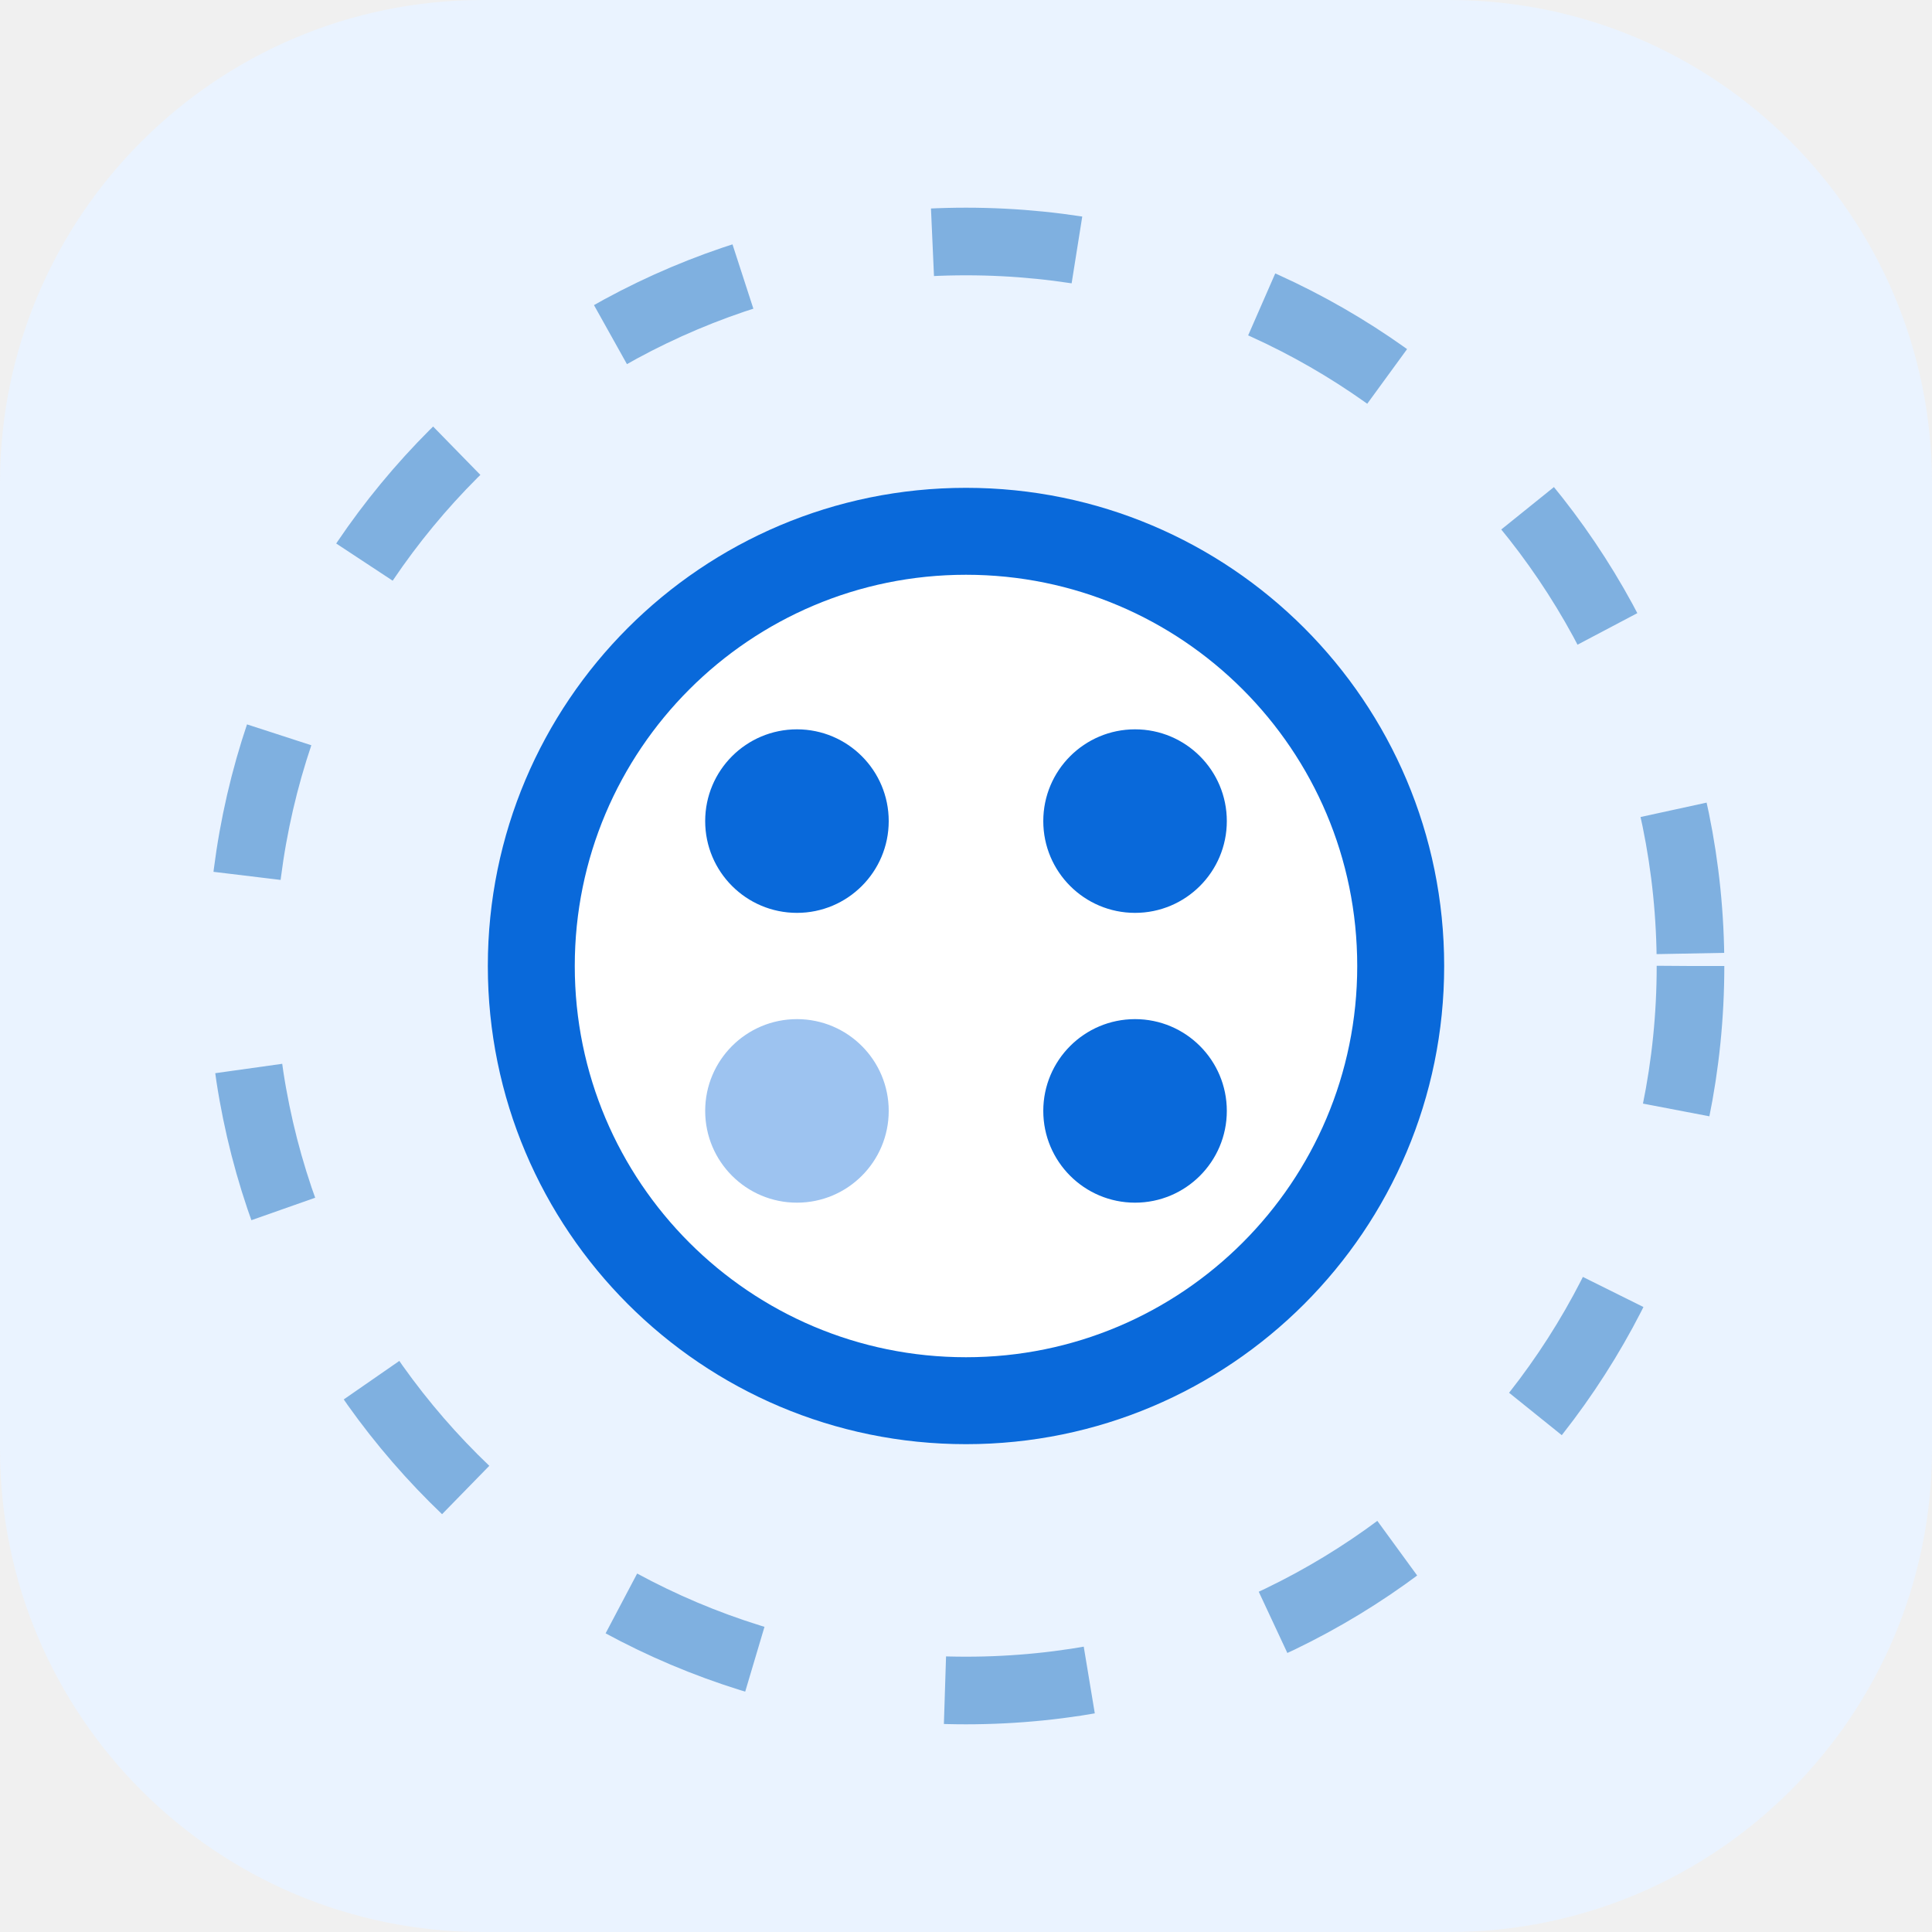
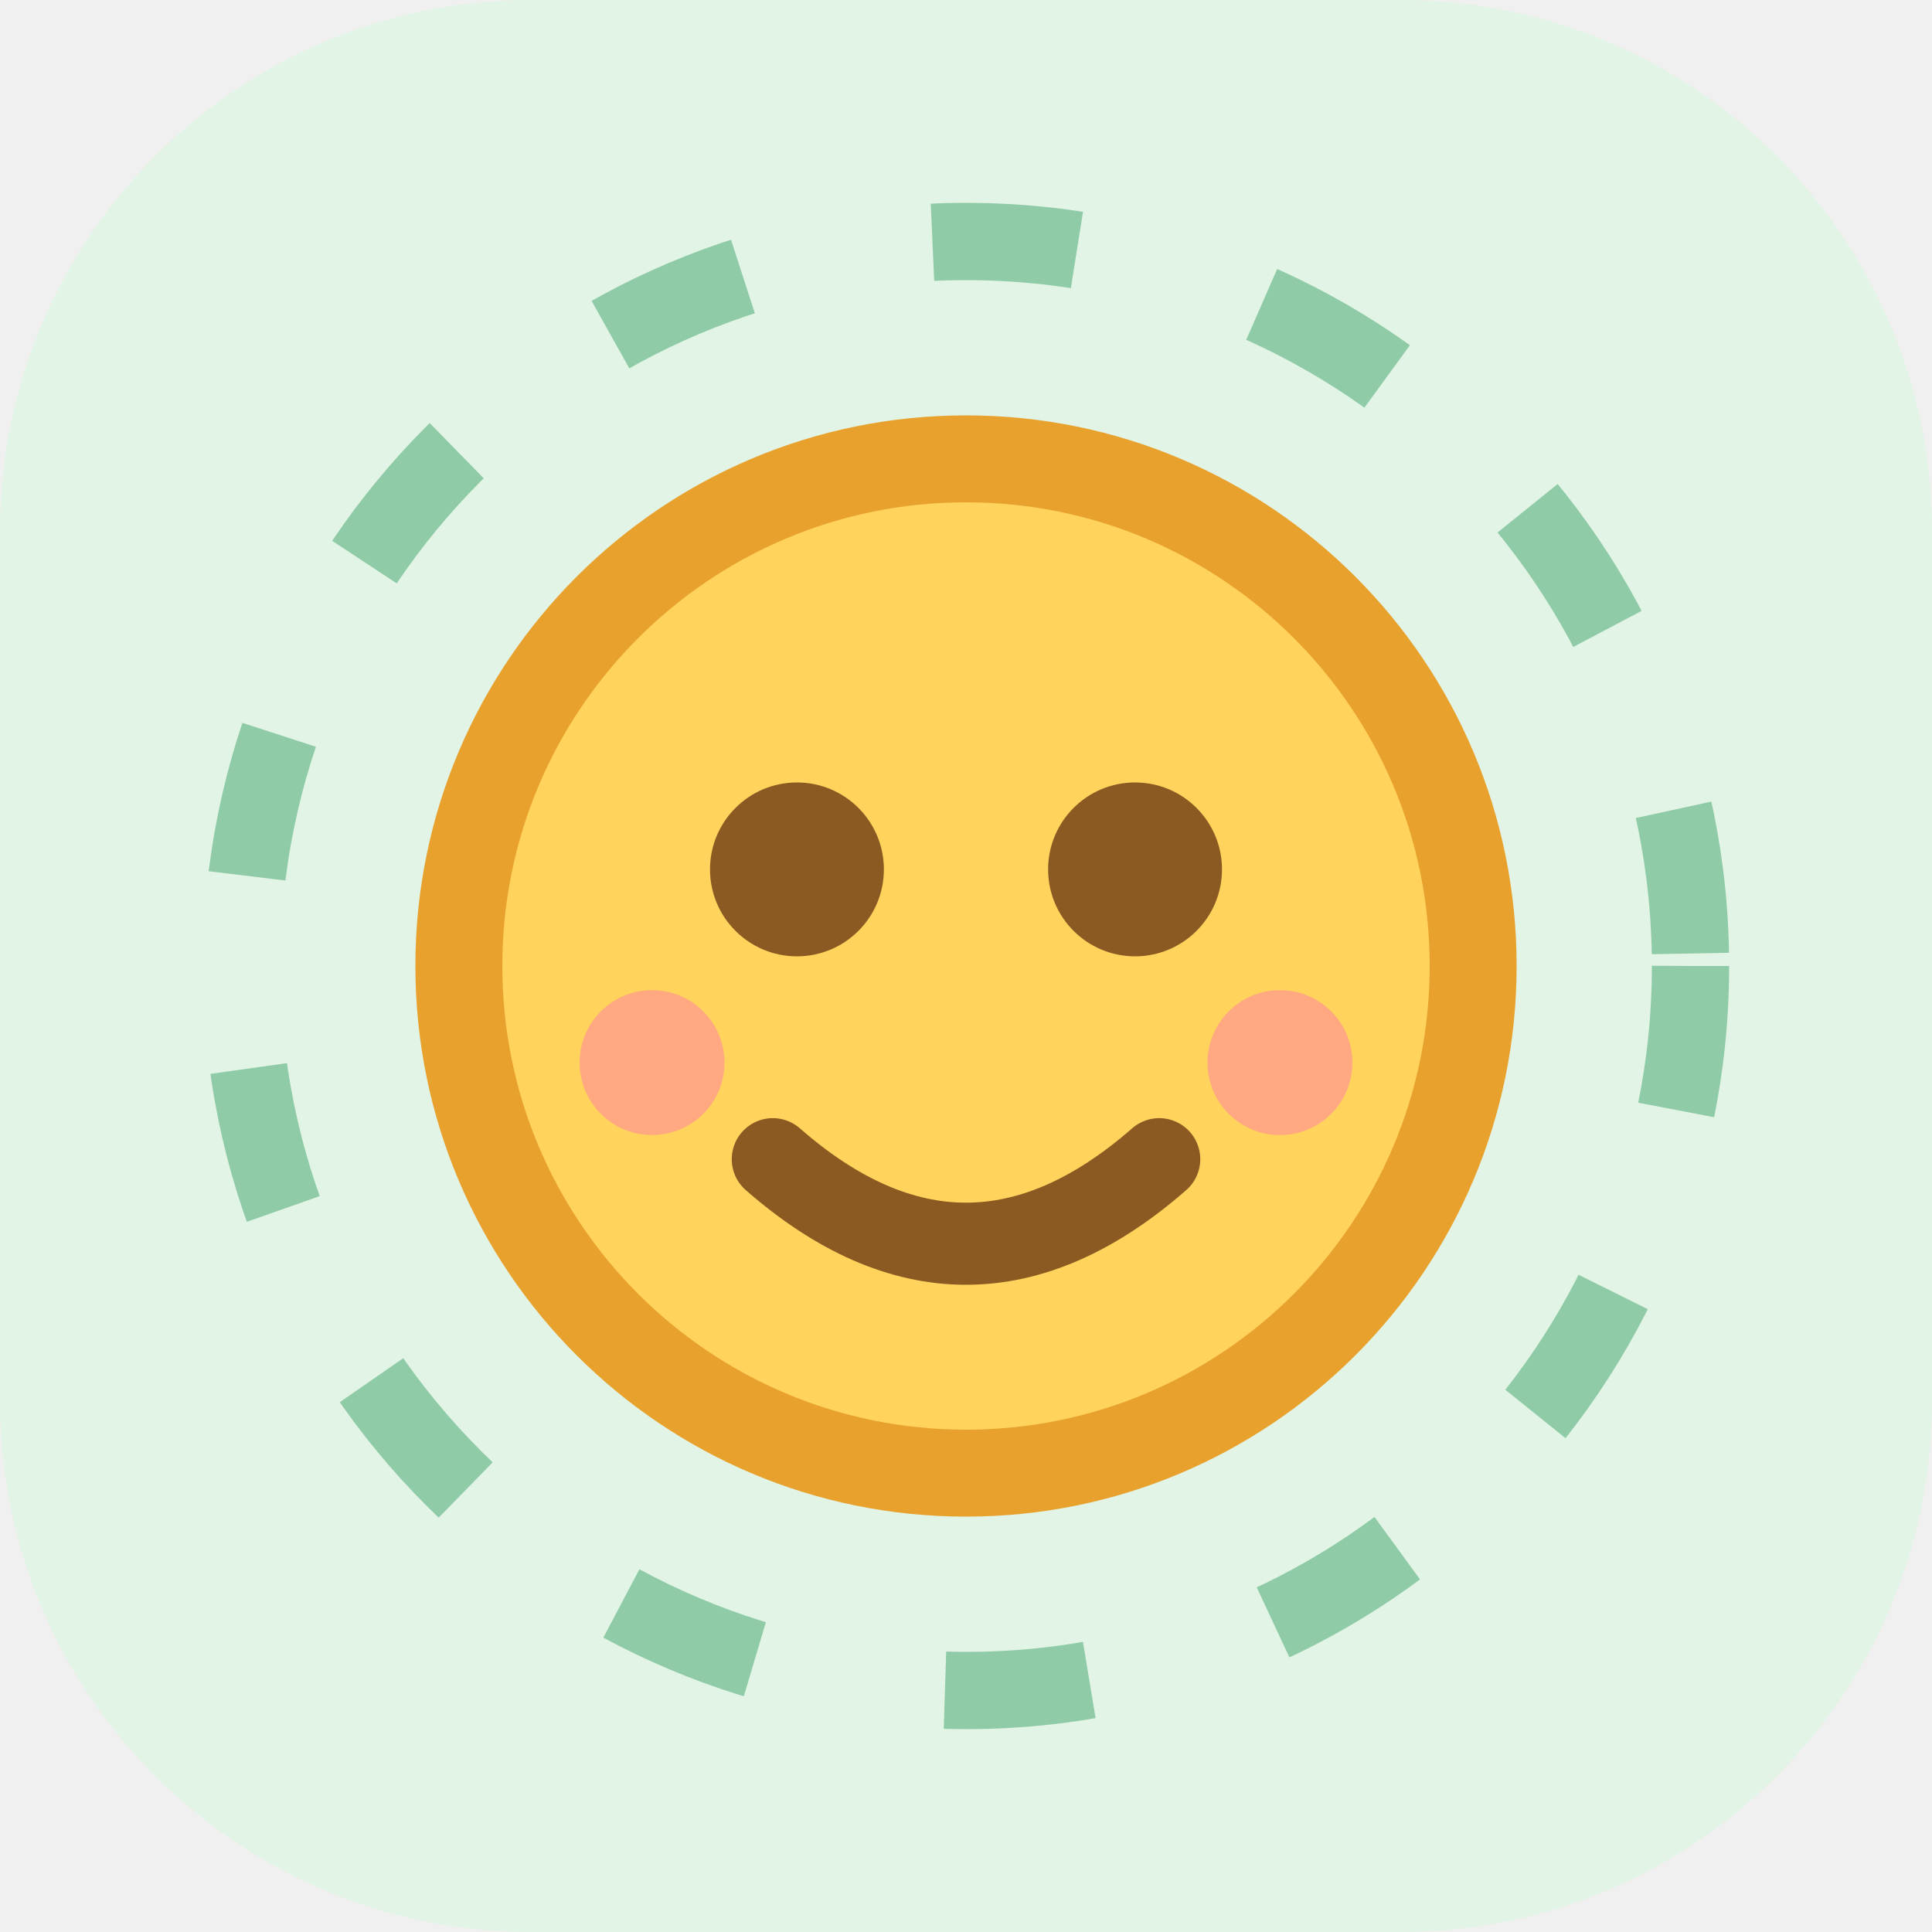
<svg xmlns="http://www.w3.org/2000/svg" viewBox="0 0 40 40">
-   <rect width="40" height="40" rx="10" fill="#EAF3FF" />
-   <circle cx="20" cy="20" r="15" fill="none" stroke="#7FB0E0" stroke-width="1.4" stroke-dasharray="3 4" />
-   <circle cx="20" cy="20" r="9" fill="#FFFFFF" stroke="#0969DA" stroke-width="1.8" />
-   <circle cx="16.5" cy="17" r="1.9" fill="#0969DA" />
-   <circle cx="23.5" cy="17" r="1.9" fill="#0969DA" />
-   <circle cx="16.5" cy="23" r="1.9" fill="#0969DA" opacity=".4" />
-   <circle cx="23.5" cy="23" r="1.9" fill="#0969DA" />
+   <rect width="40" height="40" rx="11" fill="#E2F4E5" />
+   <circle cx="20" cy="20" r="15" fill="none" stroke="#8FCBA6" stroke-width="1.6" stroke-dasharray="3 4" />
+   <circle cx="20" cy="20" r="10.5" fill="#FFD35C" stroke="#E9A12E" stroke-width="1.8" />
+   <circle cx="16.5" cy="18" r="1.8" fill="#8A5A22" />
+   <circle cx="23.5" cy="18" r="1.8" fill="#8A5A22" />
+   <path d="M16 24 Q20 27.5 24 24" fill="none" stroke="#8A5A22" stroke-width="1.7" stroke-linecap="round" />
+   <circle cx="13.5" cy="22" r="1.5" fill="#FF9E8B" opacity=".8" />
+   <circle cx="26.5" cy="22" r="1.5" fill="#FF9E8B" opacity=".8" />
</svg>
